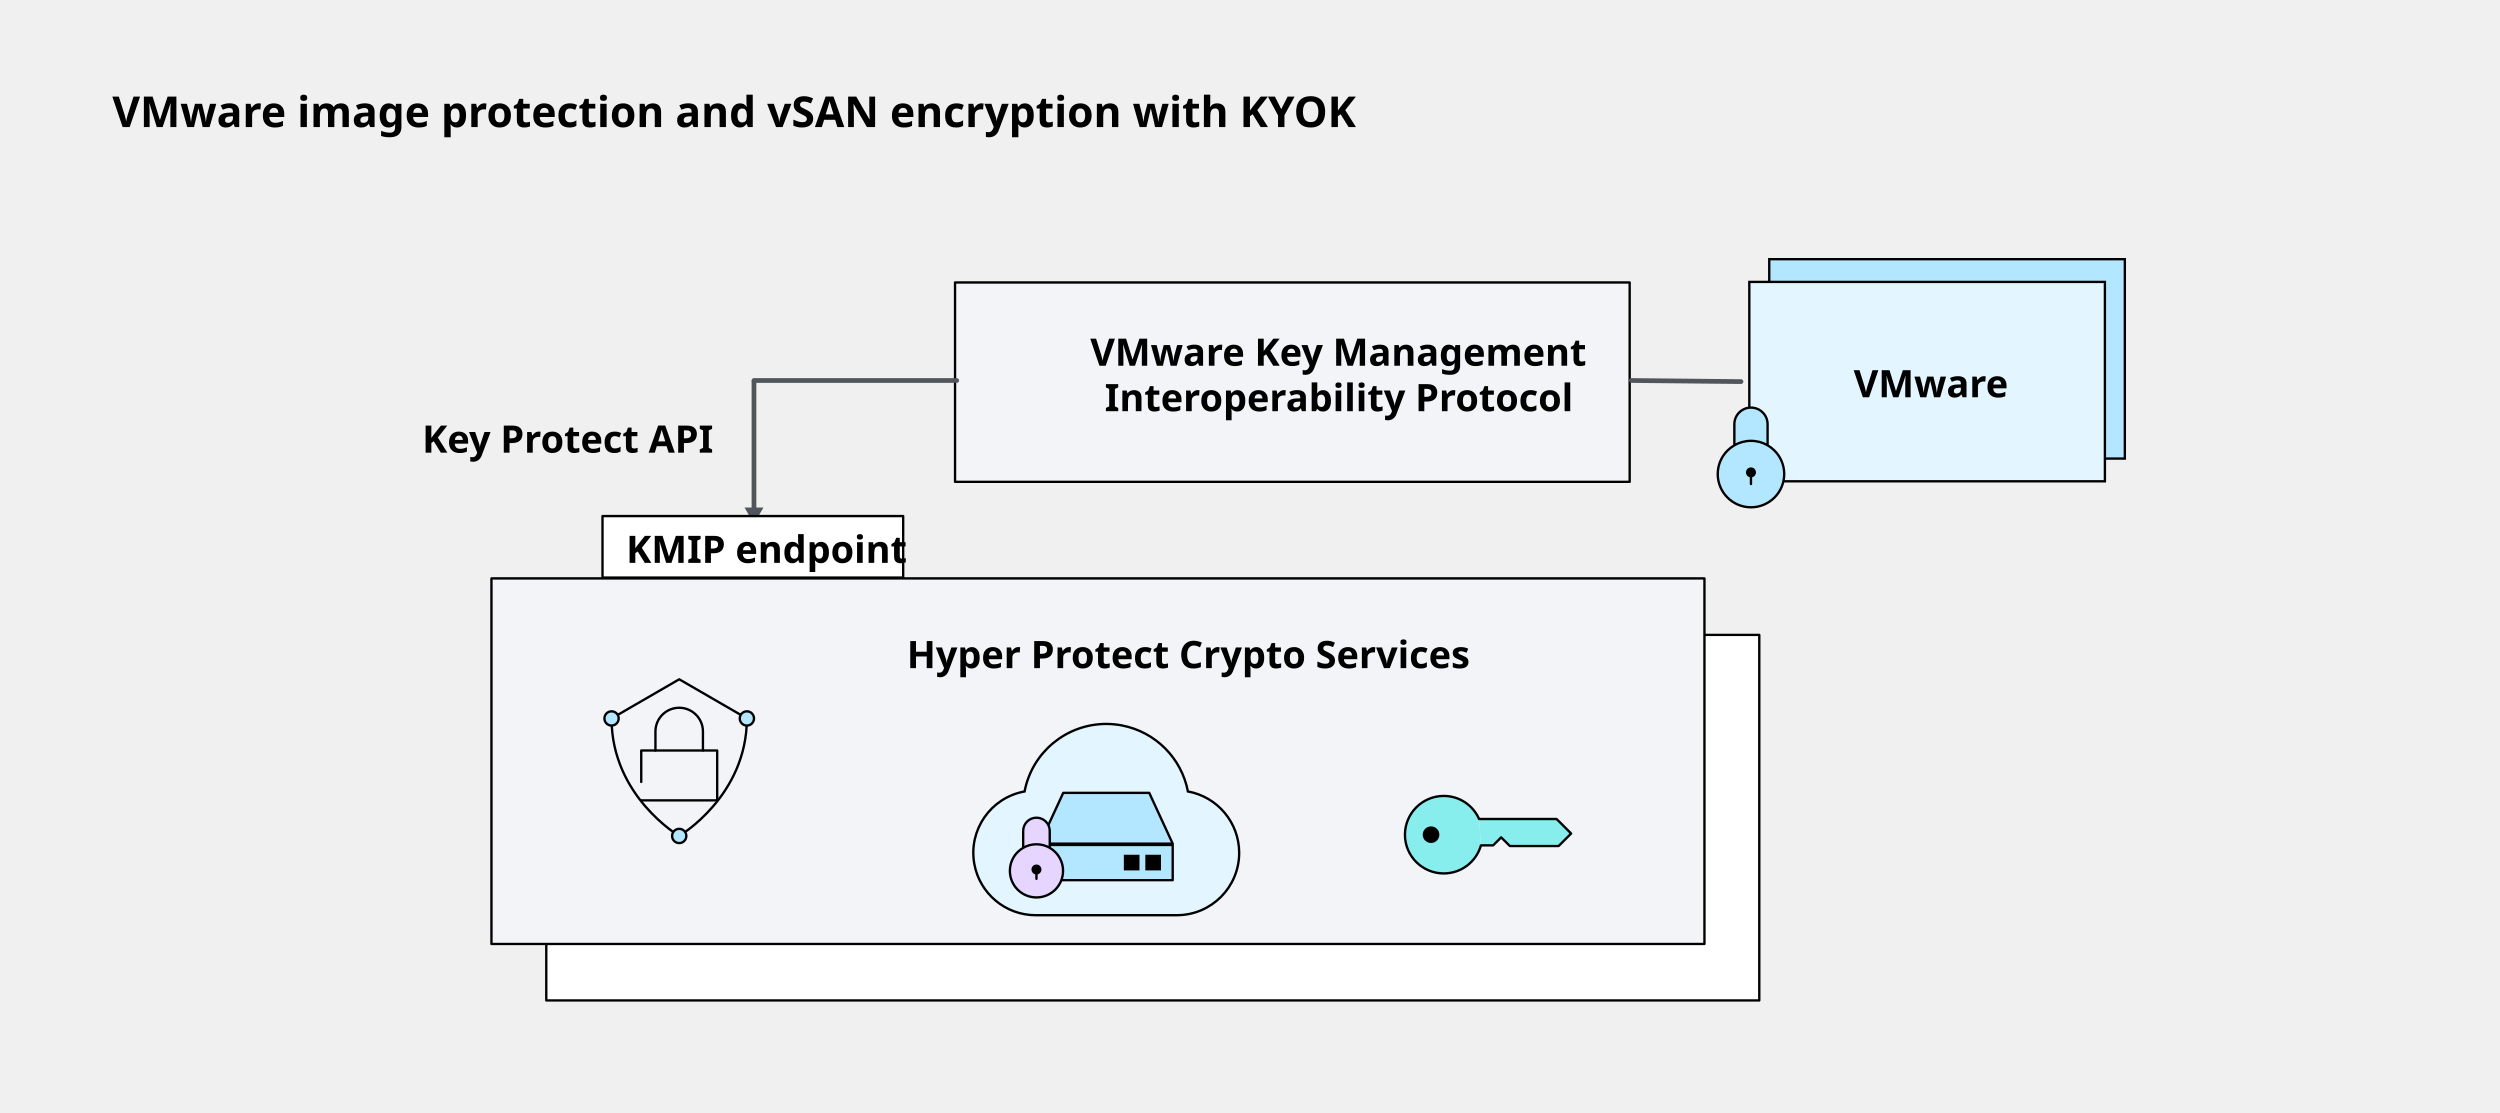
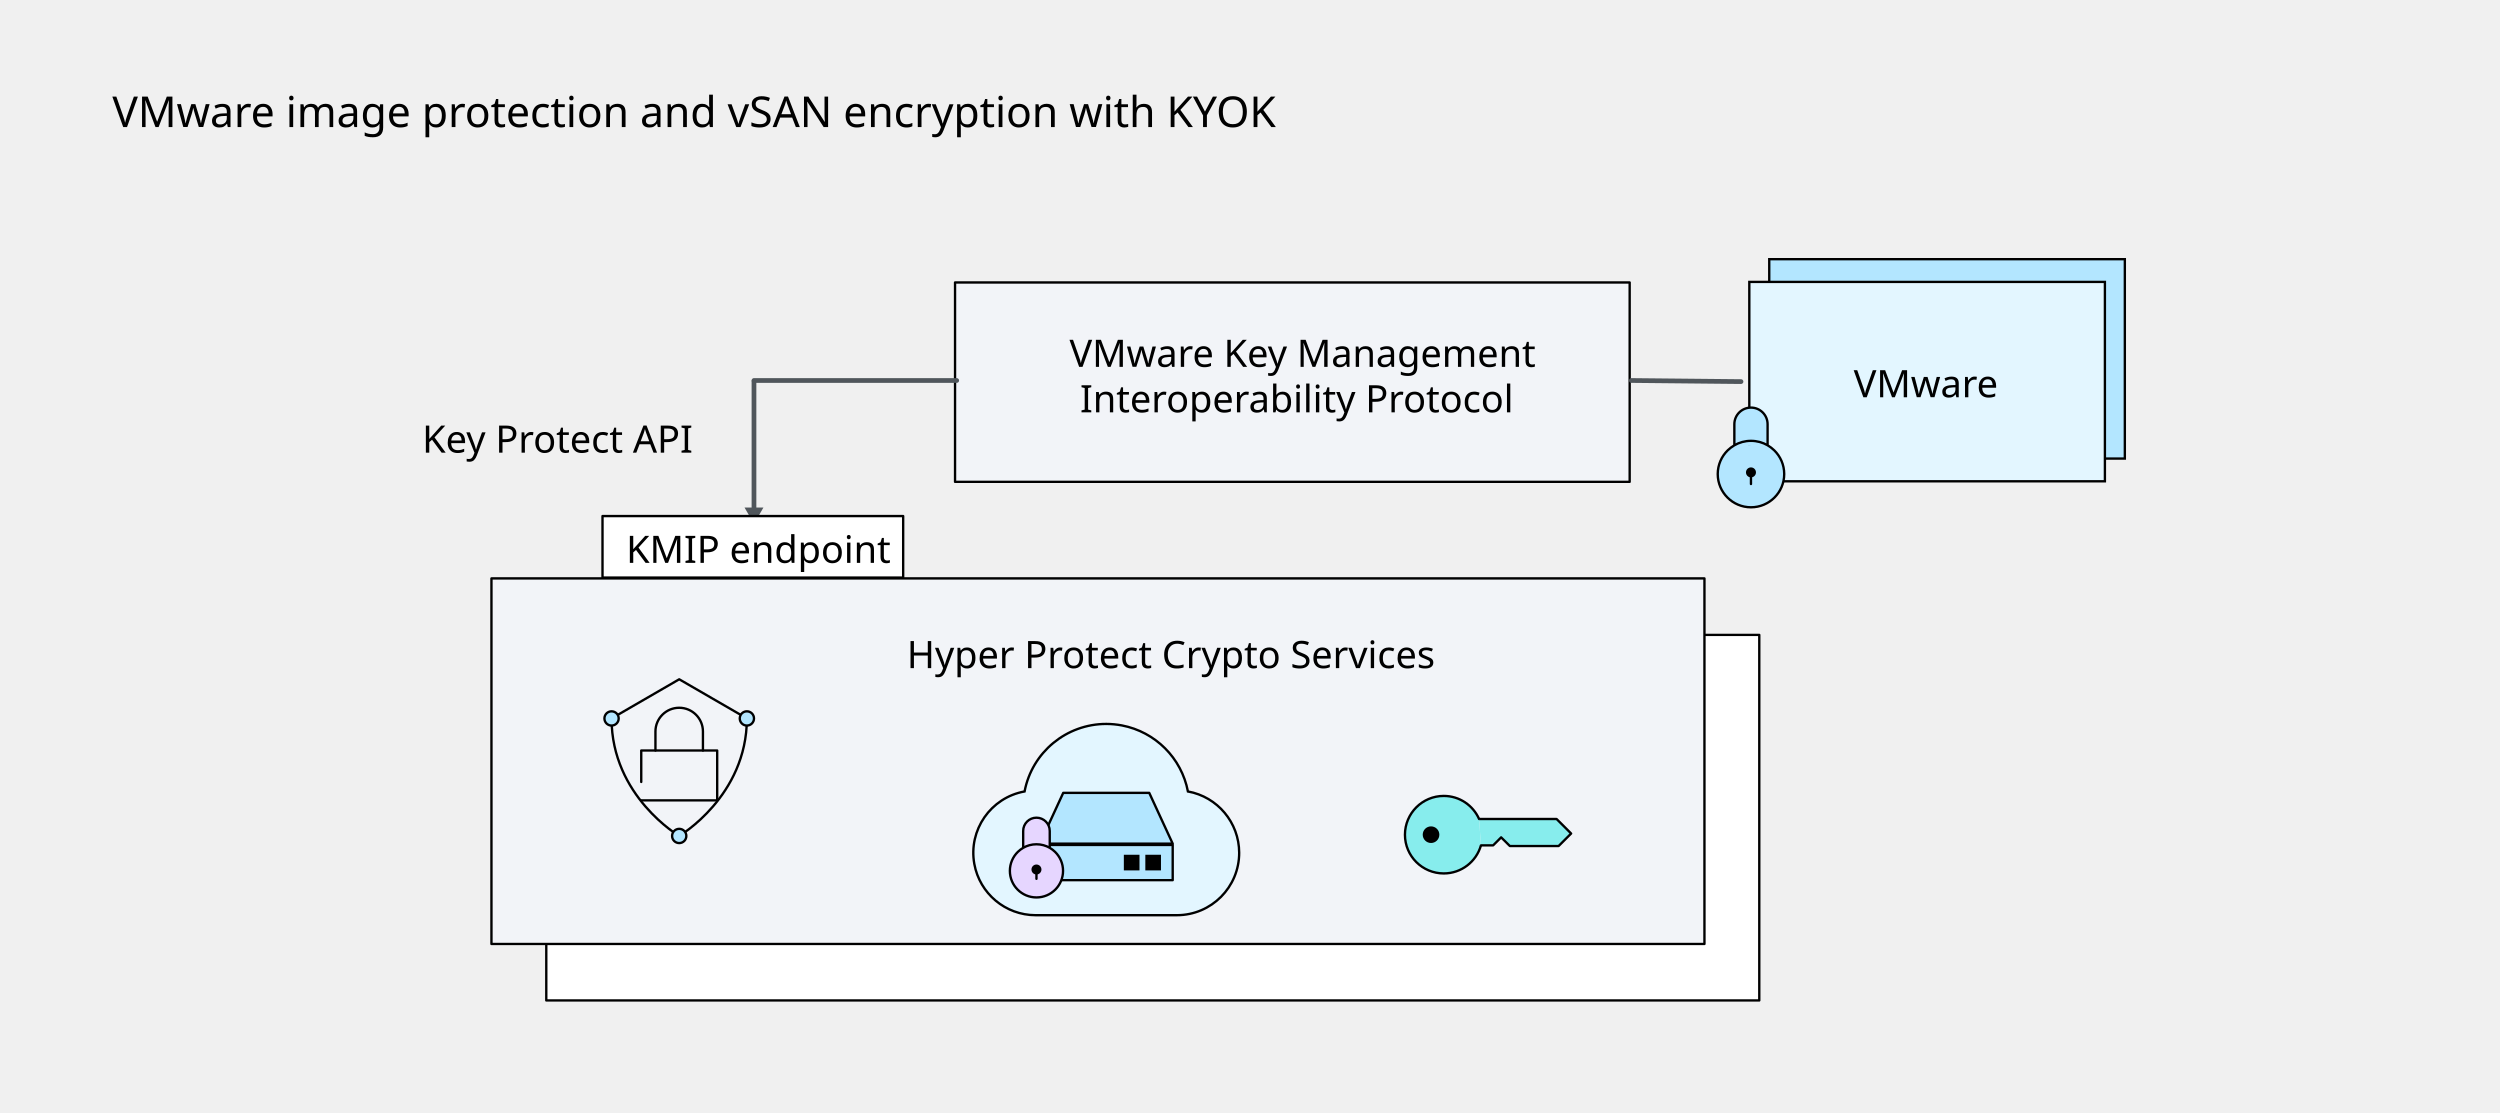
<svg xmlns="http://www.w3.org/2000/svg" viewBox="0 0 1056 470">
  <defs>
    <style>
-       .cls-1, .cls-2, .cls-3, .cls-4, .cls-5, .cls-6, .cls-7, .cls-8, .cls-9, .cls-10, .cls-11 {
+       .cls-1 {
+         font-size: 18px;
+       }
+ 
+       .cls-1, .cls-2 {
+         font-family: IBMPlexSans-SmBld, 'IBM Plex Sans';
+       }
+ 
+       .cls-3, .cls-4, .cls-5, .cls-6, .cls-7, .cls-8, .cls-9, .cls-10, .cls-11, .cls-12, .cls-13 {
        stroke: #000;
      }

-       .cls-1, .cls-2, .cls-3, .cls-4, .cls-5, .cls-12 {
+       .cls-3, .cls-4, .cls-5, .cls-6, .cls-7, .cls-14 {
        stroke-linecap: round;
      }

-       .cls-1, .cls-2, .cls-3, .cls-4, .cls-5, .cls-12, .cls-13, .cls-8, .cls-9, .cls-10, .cls-11 {
+       .cls-3, .cls-4, .cls-5, .cls-6, .cls-7, .cls-14, .cls-15, .cls-10, .cls-11, .cls-12, .cls-13 {
        stroke-linejoin: round;
      }

-       .cls-1, .cls-10 {
+       .cls-3, .cls-12 {
        fill: #87eded;
      }

-       .cls-2, .cls-14, .cls-7, .cls-8 {
+       .cls-4, .cls-16, .cls-9, .cls-10 {
        fill: #b3e6ff;
      }

-       .cls-3, .cls-15 {
+       .cls-5, .cls-17 {
        fill: #e6d6ff;
      }

-       .cls-4, .cls-12, .cls-13 {
+       .cls-6, .cls-14, .cls-15 {
        fill: none;
      }

-       .cls-5, .cls-11 {
+       .cls-7, .cls-13 {
        fill: #f2f4f8;
      }

-       .cls-16 {
+       .cls-18 {
        fill: #50565b;
      }

-       .cls-17 {
+       .cls-2 {
        font-size: 16px;
      }

-       .cls-17, .cls-18 {
-         font-family: IBMPlexSans-SemiBold, 'IBMPlexSans SemiBold';
-         font-weight: 600;
-       }
- 
-       .cls-6 {
+       .cls-8 {
        fill: #e3f6ff;
      }

-       .cls-6, .cls-7 {
+       .cls-8, .cls-9 {
        stroke-miterlimit: 10;
      }

-       .cls-12, .cls-13 {
+       .cls-14, .cls-15 {
        stroke: #50565b;
        stroke-width: 2px;
      }

-       .cls-18 {
-         font-size: 18px;
-       }
- 
-       .cls-9 {
+       .cls-11 {
        fill: #fff;
      }
    </style>
  </defs>
  <g id="Figure">
-     <rect class="cls-7" x="747.33" y="109.48" width="150.2" height="84.22" />
-     <rect class="cls-6" x="738.91" y="119.08" width="150.2" height="84.22" />
-     <rect class="cls-9" x="230.75" y="268.18" width="512.37" height="154.41" />
-     <rect class="cls-11" x="207.59" y="244.32" width="512.37" height="154.41" />
+     <rect class="cls-9" x="747.33" y="109.48" width="150.2" height="84.22" />
+     <rect class="cls-8" x="738.91" y="119.08" width="150.2" height="84.22" />
+     <rect class="cls-11" x="230.75" y="268.18" width="512.37" height="154.41" />
+     <rect class="cls-13" x="207.59" y="244.32" width="512.37" height="154.41" />
    <g id="HP_icon" data-name="HP icon">
-       <line class="cls-4" x1="270.86" y1="338.07" x2="302.94" y2="338.07" />
-       <polyline class="cls-4" points="302.94 338.07 302.94 317.01 270.86 317.01 270.86 330.3" />
-       <path class="cls-4" d="M296.92,317.01v-8.02c0-5.54-4.49-10.03-10.03-10.03s-10.03,4.49-10.03,10.03v8.02" />
+       <line class="cls-6" x1="270.86" y1="338.07" x2="302.94" y2="338.07" />
+       <polyline class="cls-6" points="302.94 338.07 302.94 317.01 270.86 317.01 270.86 330.3" />
+       <path class="cls-6" d="M296.92,317.01v-8.02c0-5.54-4.49-10.03-10.03-10.03s-10.03,4.49-10.03,10.03v8.02" />
      <g>
        <g>
-           <path class="cls-4" d="M286.89,353.11s-28.57-16.75-28.57-49.63" />
-           <path class="cls-4" d="M315.48,303.47c0,32.88-28.58,49.63-28.58,49.63" />
-           <polyline class="cls-4" points="258.32 303.47 286.9 286.93 315.48 303.47" />
+           <path class="cls-6" d="M286.89,353.11s-28.57-16.75-28.57-49.63" />
+           <path class="cls-6" d="M315.48,303.47c0,32.88-28.58,49.63-28.58,49.63" />
+           <polyline class="cls-6" points="258.32 303.47 286.9 286.93 315.48 303.47" />
        </g>
-         <circle class="cls-7" cx="315.48" cy="303.47" r="3.01" />
-         <circle class="cls-7" cx="258.32" cy="303.47" r="3.01" />
-         <circle class="cls-7" cx="286.9" cy="353.11" r="3.01" />
+         <circle class="cls-9" cx="315.48" cy="303.47" r="3.01" />
+         <circle class="cls-9" cx="258.32" cy="303.47" r="3.01" />
+         <circle class="cls-9" cx="286.9" cy="353.11" r="3.01" />
      </g>
    </g>
-     <path id="Cloud" class="cls-6" d="M467.31,305.79c-16.86-.01-31.36,11.96-34.53,28.52-14.32,2.59-23.82,16.3-21.23,30.62,2.27,12.52,13.15,21.62,25.87,21.65h59.72c14.55-.03,26.32-11.85,26.29-26.4-.03-12.72-9.14-23.6-21.65-25.87-2.71-14.13-13.76-25.18-27.89-27.89-2.17-.41-4.36-.62-6.57-.63Z" />
+     <path id="Cloud" class="cls-8" d="M467.31,305.79c-16.86-.01-31.36,11.96-34.53,28.52-14.32,2.59-23.82,16.3-21.23,30.62,2.27,12.52,13.15,21.62,25.87,21.65h59.72c14.55-.03,26.32-11.85,26.29-26.4-.03-12.72-9.14-23.6-21.65-25.87-2.71-14.13-13.76-25.18-27.89-27.89-2.17-.41-4.36-.62-6.57-.63Z" />
    <g id="Hardware">
-       <rect class="cls-8" x="439.2" y="356.92" width="56.15" height="14.86" />
-       <polygon class="cls-8" points="495.35 356.37 439.2 356.37 449.11 334.9 485.44 334.9 495.35 356.37" />
+       <rect class="cls-10" x="439.2" y="356.92" width="56.15" height="14.86" />
+       <polygon class="cls-10" points="495.35 356.37 439.2 356.37 449.11 334.9 485.44 334.9 495.35 356.37" />
      <rect x="474.71" y="361.05" width="6.61" height="6.61" />
      <rect x="483.79" y="361.05" width="6.61" height="6.61" />
    </g>
    <g id="lock">
      <g id="lock-2" data-name="lock">
-         <rect class="cls-14" x="733.29" y="184.1" width="12.63" height="4.21" />
-         <path class="cls-2" d="M739.61,204.45v-4.91m-7.02-11.45v-8.9c0-3.87,3.14-7.02,7.02-7.02s7.02,3.14,7.02,7.02v8.9m2.81,2.13c-.84-.81-1.78-1.54-2.81-2.13-2.06-1.19-4.46-1.88-7.02-1.88s-4.96,.69-7.02,1.88c-1.02,.59-1.97,1.32-2.81,2.13-2.6,2.55-4.21,6.11-4.21,10.02,0,7.75,6.29,14.04,14.04,14.04s14.04-6.29,14.04-14.04c0-3.92-1.61-7.47-4.21-10.02Z" />
+         <rect class="cls-16" x="733.29" y="184.1" width="12.63" height="4.21" />
+         <path class="cls-4" d="M739.61,204.45v-4.91m-7.02-11.45v-8.9c0-3.87,3.14-7.02,7.02-7.02s7.02,3.14,7.02,7.02v8.9m2.81,2.13c-.84-.81-1.78-1.54-2.81-2.13-2.06-1.19-4.46-1.88-7.02-1.88s-4.96,.69-7.02,1.88c-1.02,.59-1.97,1.32-2.81,2.13-2.6,2.55-4.21,6.11-4.21,10.02,0,7.75,6.29,14.04,14.04,14.04s14.04-6.29,14.04-14.04c0-3.92-1.61-7.47-4.21-10.02Z" />
        <circle cx="739.61" cy="199.54" r="2.11" />
      </g>
    </g>
    <g id="lock-3" data-name="lock">
      <g id="lock-4" data-name="lock">
-         <rect class="cls-15" x="432.75" y="354.93" width="10.11" height="3.37" />
-         <path class="cls-3" d="M437.8,371.21v-3.93m-5.61-9.16v-7.12c0-3.1,2.52-5.61,5.61-5.61s5.61,2.52,5.61,5.61v7.12m2.25,1.71c-.67-.65-1.43-1.24-2.25-1.71-1.65-.95-3.57-1.5-5.61-1.5s-3.96,.55-5.61,1.5c-.82,.47-1.57,1.06-2.25,1.71-2.08,2.04-3.37,4.89-3.37,8.02,0,6.2,5.03,11.23,11.23,11.23s11.23-5.03,11.23-11.23c0-3.13-1.29-5.97-3.37-8.02Z" />
+         <rect class="cls-17" x="432.75" y="354.93" width="10.11" height="3.37" />
+         <path class="cls-5" d="M437.8,371.21v-3.93m-5.61-9.16v-7.12c0-3.1,2.52-5.61,5.61-5.61s5.61,2.52,5.61,5.61v7.12m2.25,1.71c-.67-.65-1.43-1.24-2.25-1.71-1.65-.95-3.57-1.5-5.61-1.5s-3.96,.55-5.61,1.5c-.82,.47-1.57,1.06-2.25,1.71-2.08,2.04-3.37,4.89-3.37,8.02,0,6.2,5.03,11.23,11.23,11.23s11.23-5.03,11.23-11.23c0-3.13-1.29-5.97-3.37-8.02Z" />
        <circle cx="437.8" cy="367.28" r="2.11" />
      </g>
    </g>
-     <rect class="cls-5" x="403.41" y="119.31" width="284.96" height="84.22" />
+     <rect class="cls-7" x="403.41" y="119.31" width="284.96" height="84.22" />
    <g id="key">
-       <path class="cls-1" d="M625.55,357.09c-1.93,6.84-8.23,11.85-15.71,11.85-9.04,0-16.39-7.31-16.39-16.35s7.35-16.39,16.39-16.39c6.67,0,12.39,4,14.93,9.75" />
+       <path class="cls-3" d="M625.55,357.09c-1.93,6.84-8.23,11.85-15.71,11.85-9.04,0-16.39-7.31-16.39-16.35s7.35-16.39,16.39-16.39c6.67,0,12.39,4,14.93,9.75" />
      <circle cx="604.47" cy="352.57" r="3.51" />
-       <polyline class="cls-10" points="624.77 345.95 657.51 345.95 663.64 352.08 658.36 357.36 637.77 357.36 634.08 353.7 630.69 357.09 625.55 357.09" />
+       <polyline class="cls-12" points="624.77 345.95 657.51 345.95 663.64 352.08 658.36 357.36 637.77 357.36 634.08 353.7 630.69 357.09 625.55 357.09" />
    </g>
  </g>
  <g id="Line">
    <g>
-       <line class="cls-13" x1="318.48" y1="160.72" x2="318.48" y2="215.56" />
-       <polygon class="cls-16" points="314.49 214.39 318.48 221.3 322.47 214.39 314.49 214.39" />
+       <line class="cls-15" x1="318.48" y1="160.72" x2="318.48" y2="215.56" />
+       <polygon class="cls-18" points="314.49 214.39 318.48 221.3 322.47 214.39 314.49 214.39" />
    </g>
-     <line class="cls-12" x1="689.07" y1="160.72" x2="735.4" y2="161.19" />
-     <line class="cls-12" x1="318.48" y1="160.72" x2="404.11" y2="160.72" />
+     <line class="cls-14" x1="689.07" y1="160.72" x2="735.4" y2="161.19" />
+     <line class="cls-14" x1="318.48" y1="160.72" x2="404.11" y2="160.72" />
  </g>
  <g id="Text">
-     <text class="cls-17" transform="translate(178.34 191.2)">
+     <text class="cls-2" transform="translate(178.34 191.2)">
      <tspan x="0" y="0">Key Protect API</tspan>
    </text>
-     <text class="cls-18" transform="translate(47.45 53.67)">
+     <text class="cls-1" transform="translate(47.45 53.67)">
      <tspan x="0" y="0">VMware image protection and vSAN encryption with KYOK</tspan>
    </text>
-     <text class="cls-17" transform="translate(783 167.8)">
+     <text class="cls-2" transform="translate(783 167.8)">
      <tspan x="0" y="0">VMware</tspan>
    </text>
-     <text class="cls-17" transform="translate(383.06 282.22)">
+     <text class="cls-2" transform="translate(383.06 282.22)">
      <tspan x="0" y="0">Hyper Protect Crypto Services</tspan>
    </text>
-     <text class="cls-17" transform="translate(460.53 154.48)">
+     <text class="cls-2" transform="translate(451.75 154.96)">
      <tspan x="0" y="0">VMware Key Management </tspan>
-       <tspan x="6.09" y="19.2">Interoperability Protocol</tspan>
+       <tspan x="4.44" y="19.2">Interoperability Protocol</tspan>
    </text>
-     <rect class="cls-9" x="254.5" y="217.98" width="127" height="26" />
-     <text class="cls-17" transform="translate(264.5 237.76)">
+     <rect class="cls-11" x="254.5" y="217.98" width="127" height="26" />
+     <text class="cls-2" transform="translate(264.5 237.76)">
      <tspan x="0" y="0">KMIP endpoint</tspan>
    </text>
  </g>
</svg>
